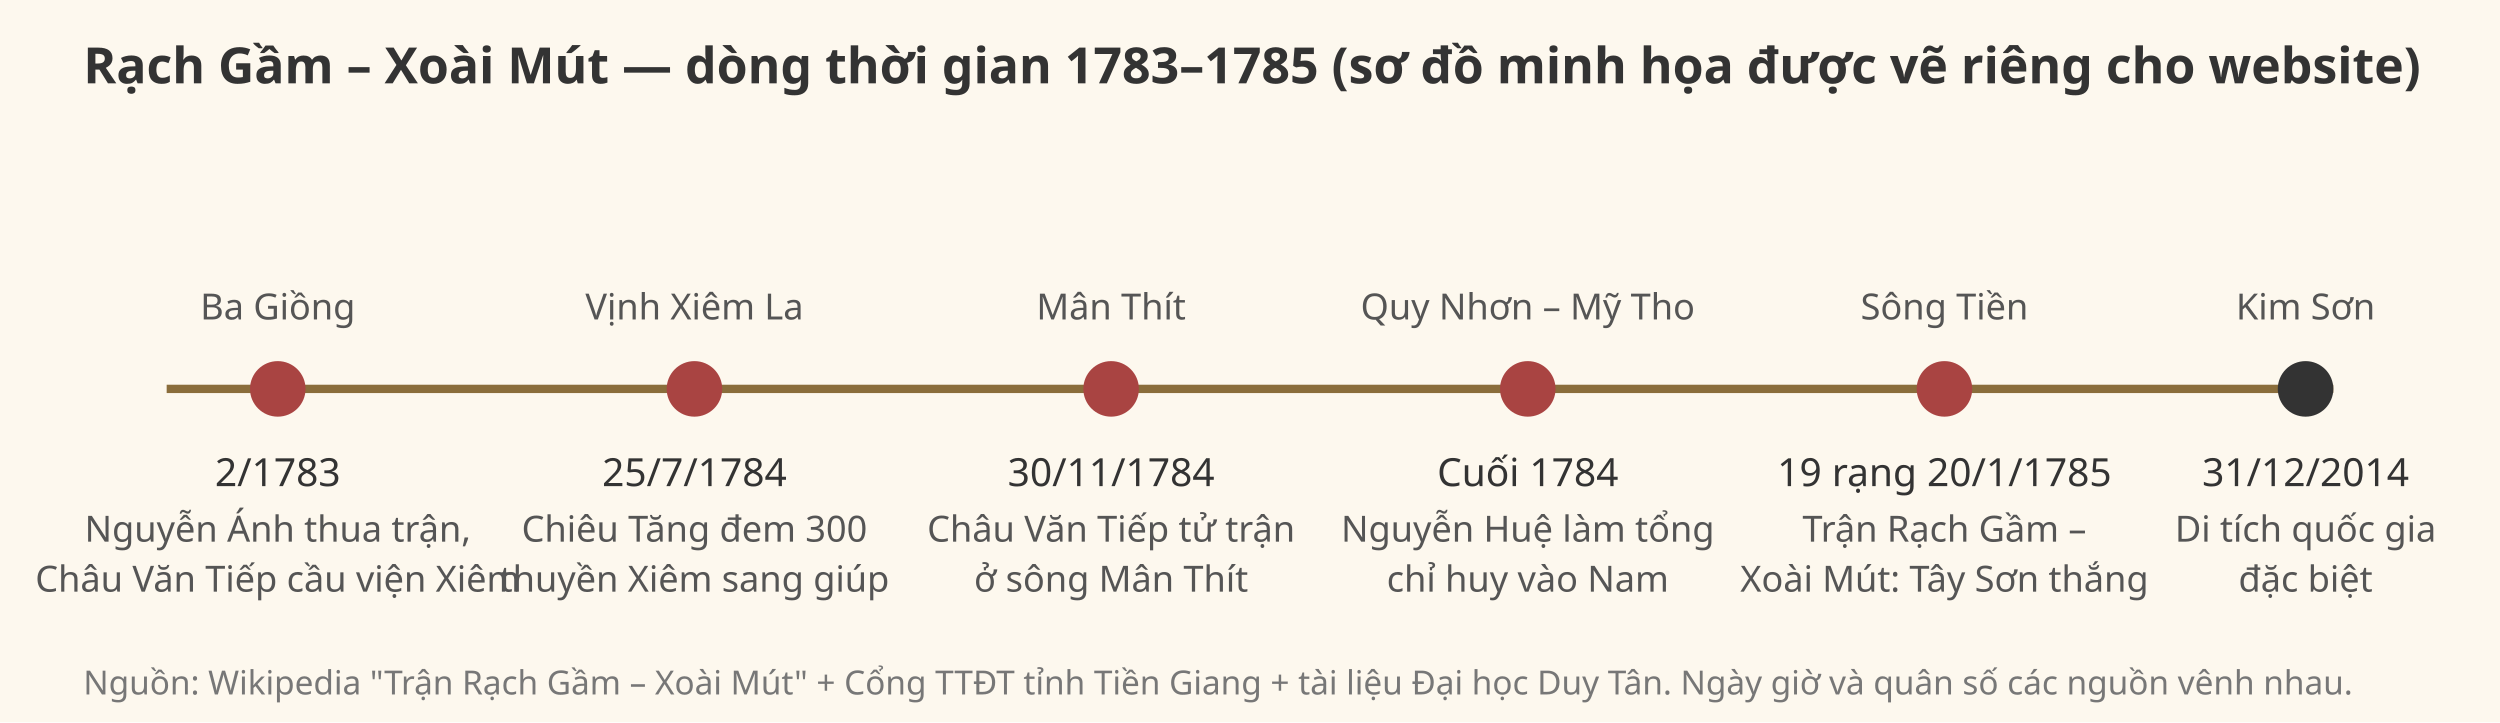
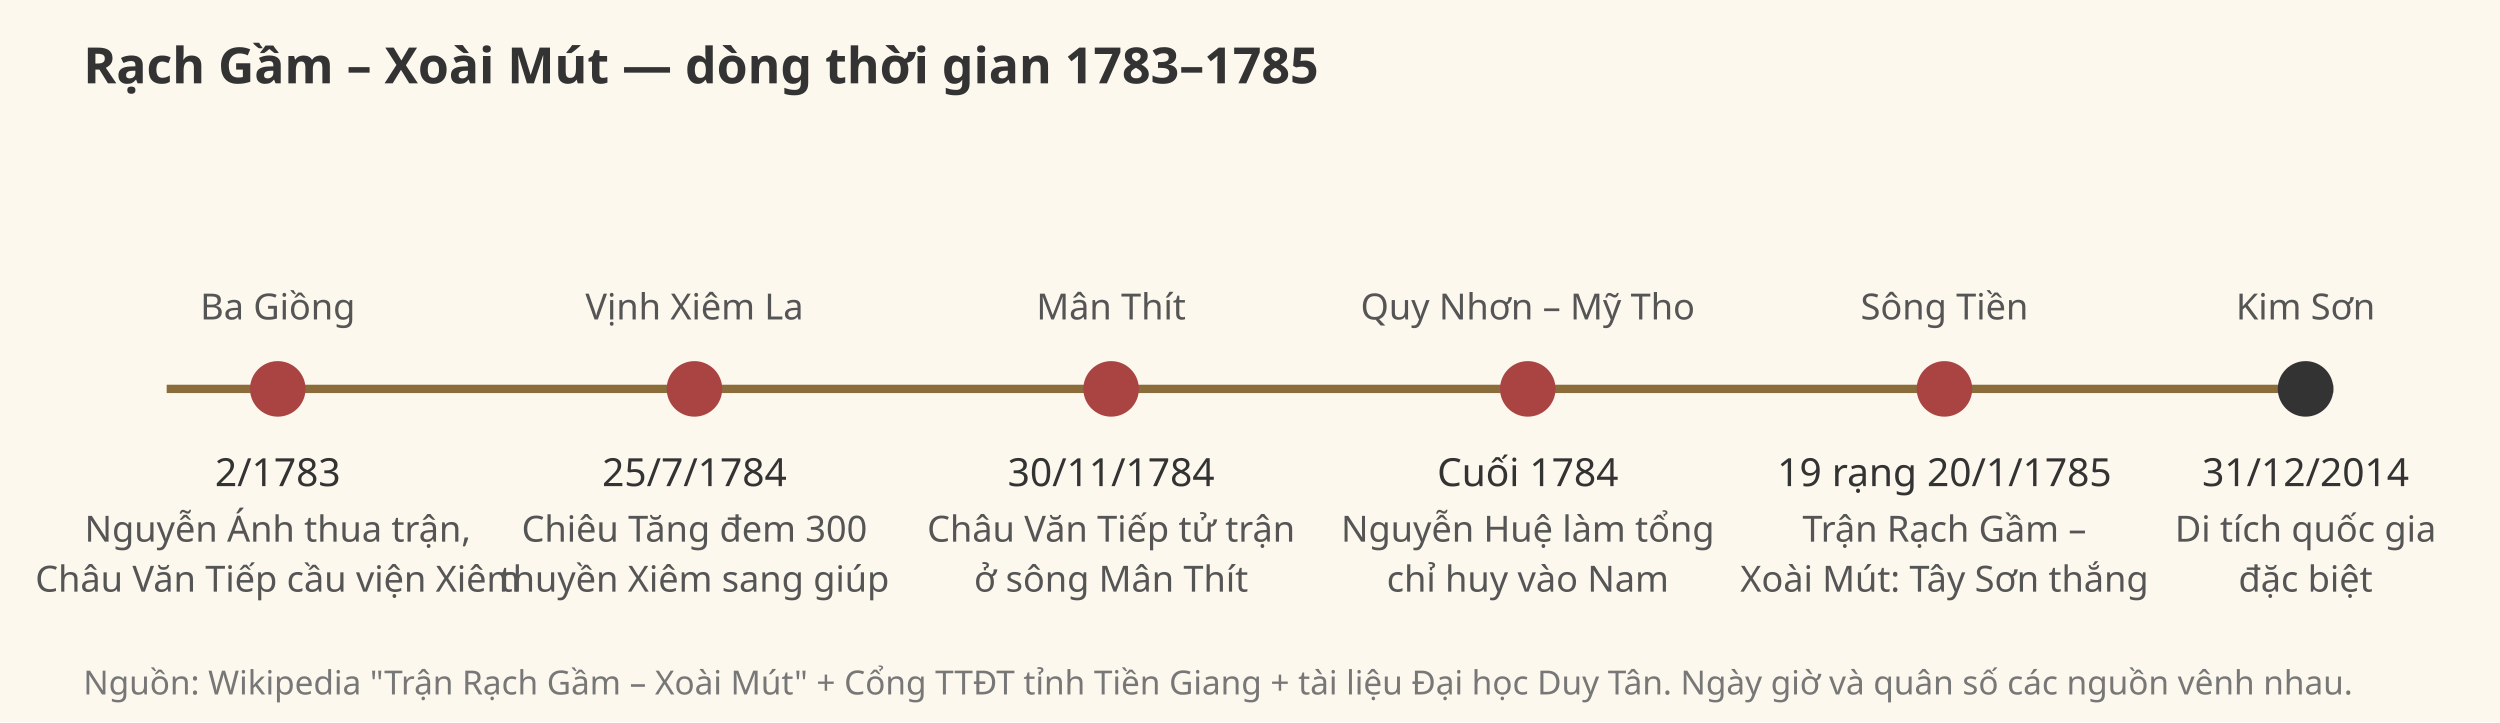
<svg xmlns="http://www.w3.org/2000/svg" width="900" height="260" viewBox="0 0 900 260" role="img" aria-label="Sơ đồ dòng thời gian trận Rạch Gầm – Xoài Mút, 1783–1785 và di tích năm 2014">
  <rect width="900" height="260" fill="#fdf8ee" />
-   <text x="30" y="30" font-family="sans-serif" font-size="18" font-weight="bold" fill="#333">Rạch Gầm – Xoài Mút — dòng thời gian 1783–1785 (sơ đồ minh họa được vẽ riêng cho website)</text>
+   <text x="30" y="30" font-family="sans-serif" font-size="18" font-weight="bold" fill="#333">Rạch Gầm – Xoài Mút — dòng thời gian 1783–1785</text>
  <line x1="60" y1="140" x2="840" y2="140" stroke="#8a6d3b" stroke-width="3" />
  <circle cx="100" cy="140" r="10" fill="#a94442" />
  <text x="100" y="175" text-anchor="middle" font-family="sans-serif" font-size="14" fill="#333">2/1783</text>
  <text x="100" y="195" text-anchor="middle" font-family="sans-serif" font-size="13" fill="#555">Nguyễn Ánh thua trận,</text>
  <text x="100" y="213" text-anchor="middle" font-family="sans-serif" font-size="13" fill="#555">Châu Văn Tiếp cầu viện Xiêm</text>
  <text x="100" y="115" text-anchor="middle" font-family="sans-serif" font-size="13" fill="#555">Ba Giồng</text>
  <circle cx="250" cy="140" r="10" fill="#a94442" />
  <text x="250" y="175" text-anchor="middle" font-family="sans-serif" font-size="14" fill="#333">25/7/1784</text>
  <text x="250" y="195" text-anchor="middle" font-family="sans-serif" font-size="13" fill="#555">Chiêu Tăng đem 300</text>
  <text x="250" y="213" text-anchor="middle" font-family="sans-serif" font-size="13" fill="#555">thuyền Xiêm sang giúp</text>
  <text x="250" y="115" text-anchor="middle" font-family="sans-serif" font-size="13" fill="#555">Vịnh Xiêm La</text>
  <circle cx="400" cy="140" r="10" fill="#a94442" />
  <text x="400" y="175" text-anchor="middle" font-family="sans-serif" font-size="14" fill="#333">30/11/1784</text>
  <text x="400" y="195" text-anchor="middle" font-family="sans-serif" font-size="13" fill="#555">Châu Văn Tiếp tử trận</text>
  <text x="400" y="213" text-anchor="middle" font-family="sans-serif" font-size="13" fill="#555">ở sông Mân Thít</text>
  <text x="400" y="115" text-anchor="middle" font-family="sans-serif" font-size="13" fill="#555">Mân Thít</text>
  <circle cx="550" cy="140" r="10" fill="#a94442" />
  <text x="550" y="175" text-anchor="middle" font-family="sans-serif" font-size="14" fill="#333">Cuối 1784</text>
  <text x="550" y="195" text-anchor="middle" font-family="sans-serif" font-size="13" fill="#555">Nguyễn Huệ làm tổng</text>
  <text x="550" y="213" text-anchor="middle" font-family="sans-serif" font-size="13" fill="#555">chỉ huy vào Nam</text>
  <text x="550" y="115" text-anchor="middle" font-family="sans-serif" font-size="13" fill="#555">Quy Nhơn – Mỹ Tho</text>
  <circle cx="700" cy="140" r="10" fill="#a94442" />
  <text x="700" y="175" text-anchor="middle" font-family="sans-serif" font-size="14" fill="#333">19 rạng 20/1/1785</text>
  <text x="700" y="195" text-anchor="middle" font-family="sans-serif" font-size="13" fill="#555">Trận Rạch Gầm –</text>
  <text x="700" y="213" text-anchor="middle" font-family="sans-serif" font-size="13" fill="#555">Xoài Mút: Tây Sơn thắng</text>
  <text x="700" y="115" text-anchor="middle" font-family="sans-serif" font-size="13" fill="#555">Sông Tiền</text>
  <circle cx="830" cy="140" r="10" fill="#333" />
  <text x="830" y="175" text-anchor="middle" font-family="sans-serif" font-size="14" fill="#333">31/12/2014</text>
  <text x="830" y="195" text-anchor="middle" font-family="sans-serif" font-size="13" fill="#555">Di tích quốc gia</text>
  <text x="830" y="213" text-anchor="middle" font-family="sans-serif" font-size="13" fill="#555">đặc biệt</text>
  <text x="830" y="115" text-anchor="middle" font-family="sans-serif" font-size="13" fill="#555">Kim Sơn</text>
  <text x="30" y="250" font-family="sans-serif" font-size="12" fill="#777">Nguồn: Wikipedia "Trận Rạch Gầm – Xoài Mút" + Cổng TTĐT tỉnh Tiền Giang + tài liệu Đại học Duy Tân. Ngày giờ và quân số các nguồn vênh nhau.</text>
</svg>
